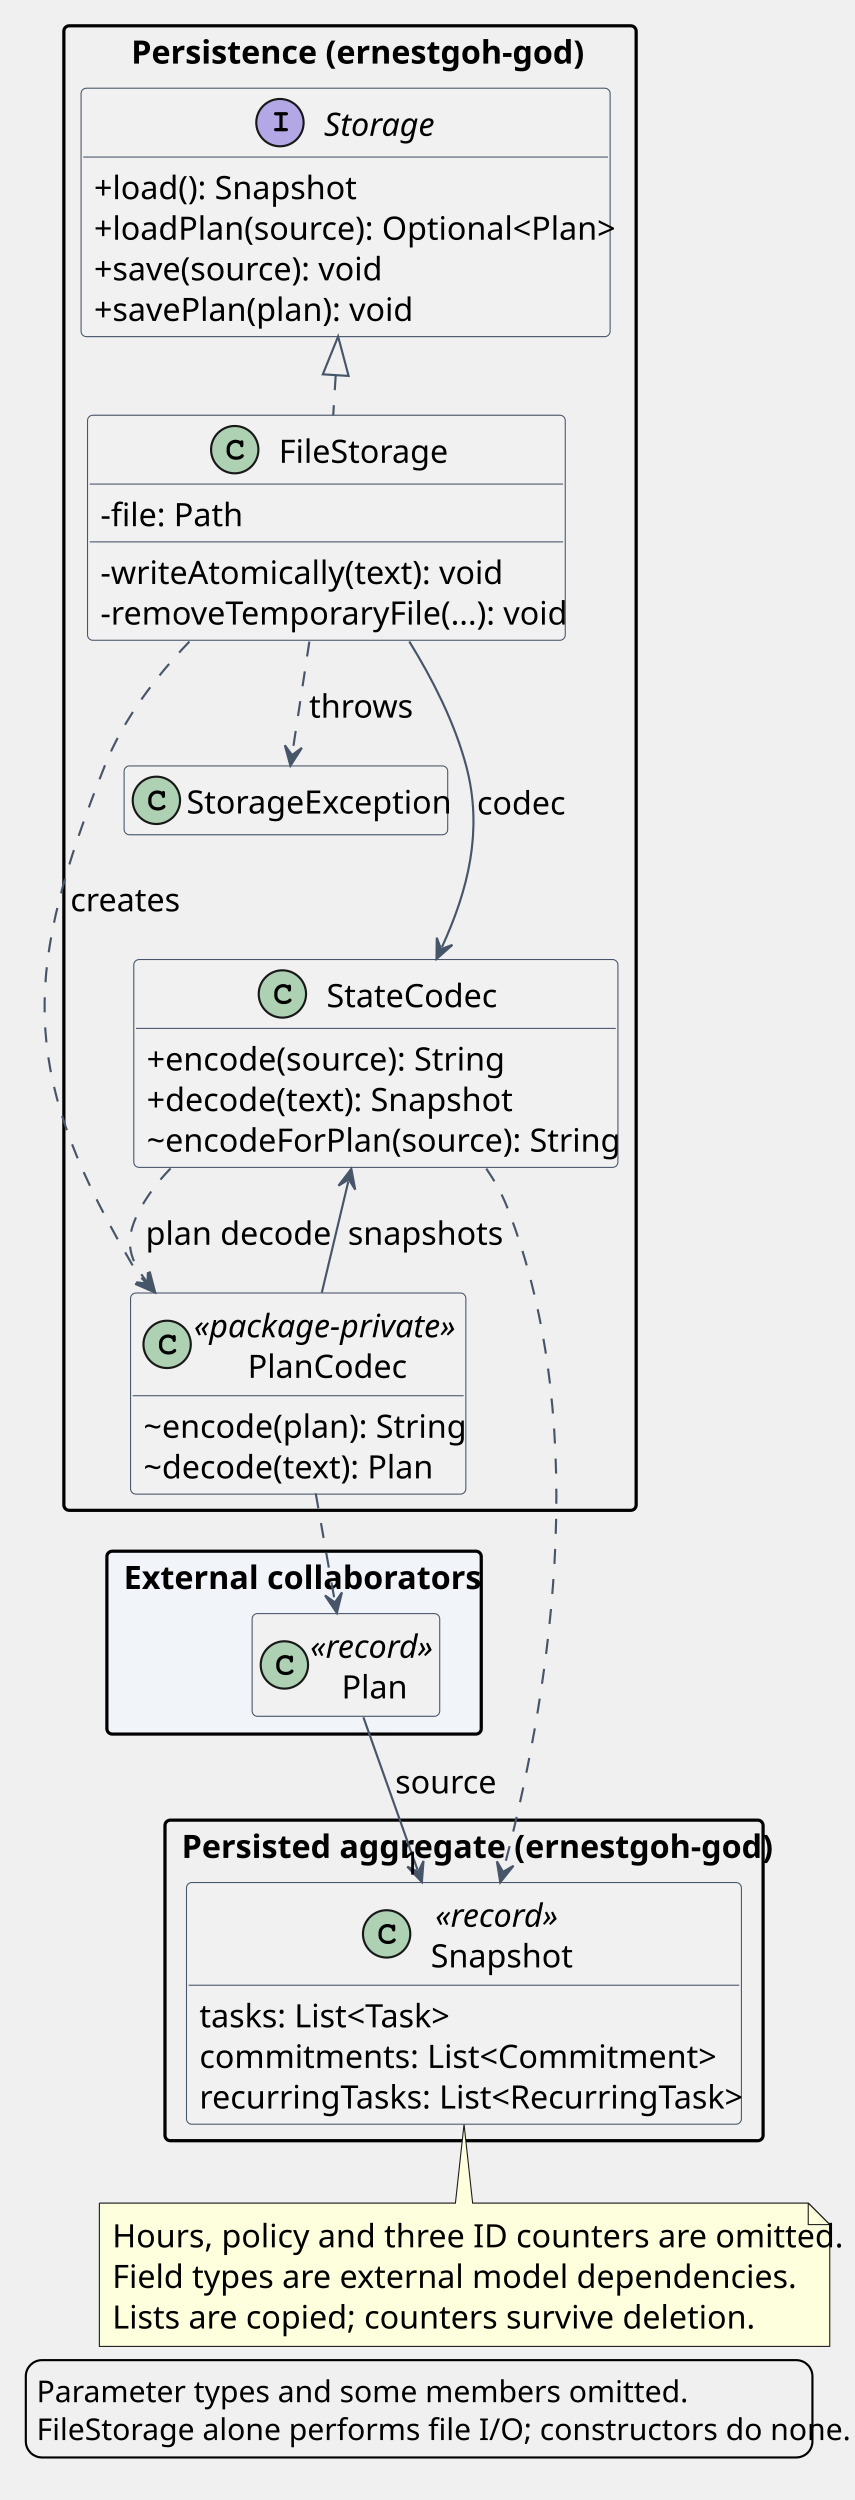
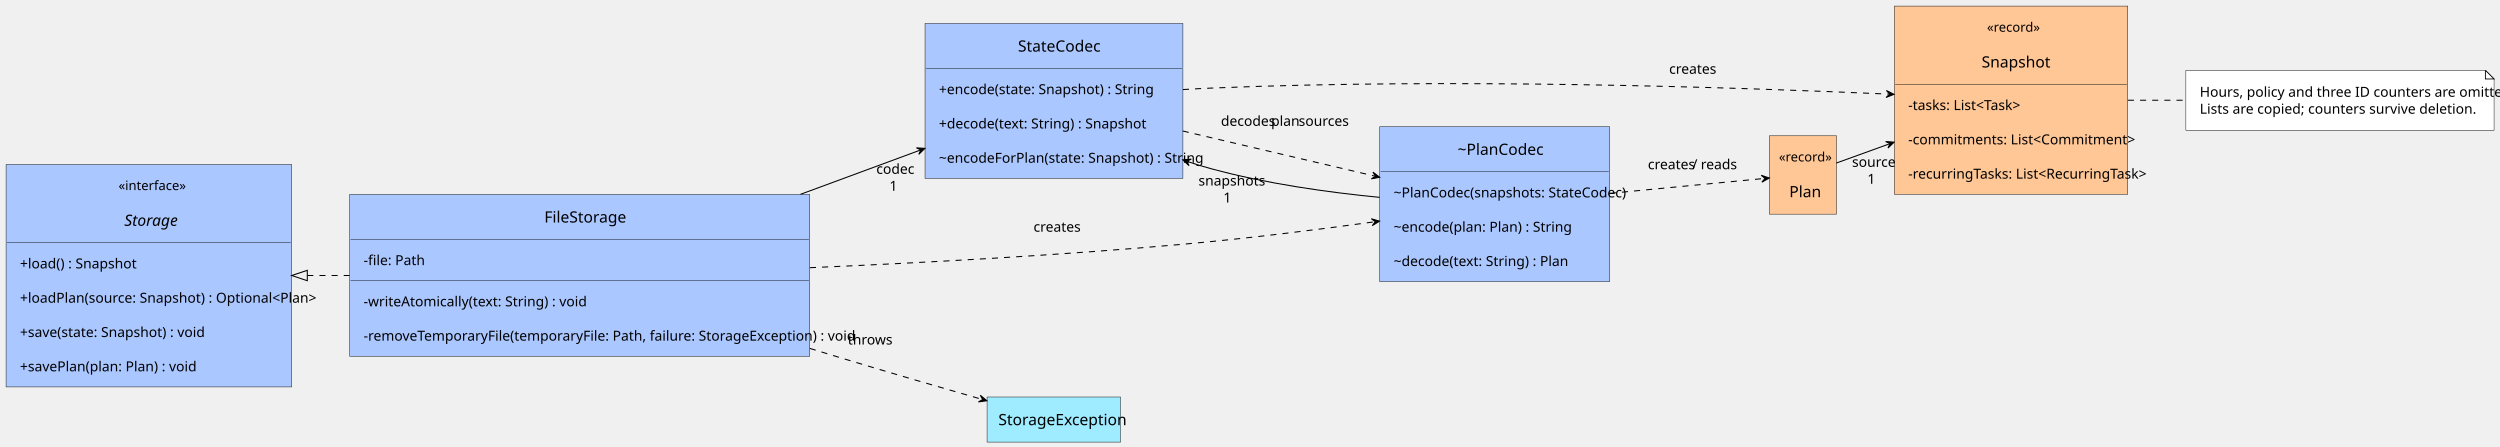
- <svg xmlns="http://www.w3.org/2000/svg" contentStyleType="text/css" data-diagram-type="CLASS" height="1162px" preserveAspectRatio="none" style="width:397px;height:1162px;background:#FFFFFF;" version="1.1" viewBox="0 0 397 1162" width="397px" zoomAndPan="magnify">
+ <svg xmlns="http://www.w3.org/2000/svg" contentStyleType="text/css" data-diagram-type="CLASS" height="515px" preserveAspectRatio="none" style="width:2881px;height:515px;background:#FFFFFF;" version="1.1" viewBox="0 0 2881 515" width="2881px" zoomAndPan="magnify">
  <defs />
  <g>
-     <g class="cluster" data-entity="Persistence .ernestgoh-god." data-source-line="14" data-uid="ent0002" id="cluster_Persistence .ernestgoh-god.">
-       <rect fill="none" height="690" rx="2.5" ry="2.5" style="stroke:#000000;stroke-width:1.5;" width="266" x="29.684" y="12" />
-       <text fill="#000000" font-family="sans-serif" font-size="15" font-weight="bold" lengthAdjust="spacing" textLength="203.372" x="60.998" y="29.571">Persistence (ernestgoh-god)</text>
+     <g class="entity" data-entity="Storage" data-source-line="5" data-uid="ent0002" id="entity_Storage">
+       <rect fill="#ABC7FF" height="256.408" style="stroke:#000000;stroke-width:0.5;" width="329.125" x="7" y="189.5" />
+       <text fill="#000000" font-family="Calibri" font-size="15" lengthAdjust="spacing" textLength="69.976" x="136.575" y="219.06">«interface»</text>
+       <text fill="#000000" font-family="Calibri" font-size="18" font-style="italic" lengthAdjust="spacing" textLength="56.681" x="143.222" y="260.283">Storage</text>
+       <line style="stroke:#000000;stroke-width:0.5;" x1="8" x2="335.125" y1="279.783" y2="279.783" />
+       <text fill="#000000" font-family="Calibri" font-size="16" lengthAdjust="spacing" textLength="117.656" x="23" y="309.315">+load() : Snapshot</text>
+       <text fill="#000000" font-family="Calibri" font-size="16" lengthAdjust="spacing" textLength="297.125" x="23" y="348.846">+loadPlan(source: Snapshot) : Optional&lt;Plan&gt;</text>
+       <text fill="#000000" font-family="Calibri" font-size="16" lengthAdjust="spacing" textLength="186.828" x="23" y="388.377">+save(state: Snapshot) : void</text>
+       <text fill="#000000" font-family="Calibri" font-size="16" lengthAdjust="spacing" textLength="178.102" x="23" y="427.908">+savePlan(plan: Plan) : void</text>
    </g>
-     <g class="cluster" data-entity="Persisted aggregate .ernestgoh-god." data-source-line="38" data-uid="ent0008" id="cluster_Persisted aggregate .ernestgoh-god.">
-       <rect fill="none" height="149" rx="2.5" ry="2.5" style="stroke:#000000;stroke-width:1.5;" width="278" x="76.684" y="846" />
-       <text fill="#000000" font-family="sans-serif" font-size="15" font-weight="bold" lengthAdjust="spacing" textLength="262.544" x="84.412" y="863.571">Persisted aggregate (ernestgoh-god)</text>
+     <g class="entity" data-entity="FileStorage" data-source-line="11" data-uid="ent0003" id="entity_FileStorage">
+       <rect fill="#ABC7FF" height="186.566" style="stroke:#000000;stroke-width:0.5;" width="530.141" x="403" y="224" />
+       <text fill="#000000" font-family="Calibri" font-size="18" lengthAdjust="spacing" textLength="81.606" x="627.267" y="256.473">FileStorage</text>
+       <line style="stroke:#000000;stroke-width:0.5;" x1="404" x2="932.141" y1="275.973" y2="275.973" />
+       <text fill="#000000" font-family="Calibri" font-size="16" lengthAdjust="spacing" textLength="62.68" x="419" y="305.504">-file: Path</text>
+       <line style="stroke:#000000;stroke-width:0.5;" x1="404" x2="932.141" y1="323.504" y2="323.504" />
+       <text fill="#000000" font-family="Calibri" font-size="16" lengthAdjust="spacing" textLength="227.797" x="419" y="353.035">-writeAtomically(text: String) : void</text>
+       <text fill="#000000" font-family="Calibri" font-size="16" lengthAdjust="spacing" textLength="498.141" x="419" y="392.566">-removeTemporaryFile(temporaryFile: Path, failure: StorageException) : void</text>
    </g>
-     <g class="cluster" data-entity="External collaborators" data-source-line="46" data-uid="ent0010" id="cluster_External collaborators">
-       <rect fill="#F1F5F9" height="85" rx="2.5" ry="2.5" style="stroke:#000000;stroke-width:1.5;" width="174" x="49.684" y="721" />
-       <text fill="#000000" font-family="sans-serif" font-size="15" font-weight="bold" lengthAdjust="spacing" textLength="158.386" x="57.491" y="738.571">External collaborators</text>
+     <g class="entity" data-entity="StateCodec" data-source-line="16" data-uid="ent0004" id="entity_StateCodec">
+       <rect fill="#ABC7FF" height="178.566" style="stroke:#000000;stroke-width:0.5;" width="297.188" x="1066" y="27" />
+       <text fill="#000000" font-family="Calibri" font-size="18" lengthAdjust="spacing" textLength="83.022" x="1173.083" y="59.473">StateCodec</text>
+       <line style="stroke:#000000;stroke-width:0.5;" x1="1067" x2="1362.188" y1="78.973" y2="78.973" />
+       <text fill="#000000" font-family="Calibri" font-size="16" lengthAdjust="spacing" textLength="215.812" x="1082" y="108.504">+encode(state: Snapshot) : String</text>
+       <text fill="#000000" font-family="Calibri" font-size="16" lengthAdjust="spacing" textLength="208.82" x="1082" y="148.035">+decode(text: String) : Snapshot</text>
+       <text fill="#000000" font-family="Calibri" font-size="16" lengthAdjust="spacing" textLength="265.188" x="1082" y="187.566">~encodeForPlan(state: Snapshot) : String</text>
    </g>
-     <g class="entity" data-entity="GMN21" data-source-line="61" data-uid="ent0022" id="entity_GMN21">
-       <path d="M46.184,1024 L46.184,1090.602 A0,0 0 0 0 46.184,1090.602 L385.67,1090.602 A0,0 0 0 0 385.67,1090.602 L385.67,1034 L375.67,1024 L219.684,1024 L215.684,987.332 L211.684,1024 L46.184,1024 A0,0 0 0 0 46.184,1024" fill="#FEFFDD" style="stroke:#181818;stroke-width:0.5;" />
-       <path d="M375.67,1024 L375.67,1034 L385.67,1034 L375.67,1024" fill="#FEFFDD" style="stroke:#181818;stroke-width:0.5;" />
-       <text fill="#000000" font-family="sans-serif" font-size="15" lengthAdjust="spacing" textLength="318.486" x="52.184" y="1044.571">Hours, policy and three ID counters are omitted.</text>
-       <text fill="#000000" font-family="sans-serif" font-size="15" lengthAdjust="spacing" textLength="302.681" x="52.184" y="1063.438">Field types are external model dependencies.</text>
-       <text fill="#000000" font-family="sans-serif" font-size="15" lengthAdjust="spacing" textLength="283.484" x="52.184" y="1082.306">Lists are copied; counters survive deletion.</text>
+     <g class="entity" data-entity="PlanCodec" data-source-line="21" data-uid="ent0005" id="entity_PlanCodec">
+       <rect fill="#ABC7FF" height="178.566" style="stroke:#000000;stroke-width:0.5;" width="264.93" x="1590" y="146" />
+       <text fill="#000000" font-family="Calibri" font-size="18" lengthAdjust="spacing" textLength="85.588" x="1679.671" y="178.473">~PlanCodec</text>
+       <line style="stroke:#000000;stroke-width:0.5;" x1="1591" x2="1853.93" y1="197.973" y2="197.973" />
+       <text fill="#000000" font-family="Calibri" font-size="16" lengthAdjust="spacing" textLength="232.93" x="1606" y="227.504">~PlanCodec(snapshots: StateCodec)</text>
+       <text fill="#000000" font-family="Calibri" font-size="16" lengthAdjust="spacing" textLength="179.078" x="1606" y="267.035">~encode(plan: Plan) : String</text>
+       <text fill="#000000" font-family="Calibri" font-size="16" lengthAdjust="spacing" textLength="176.539" x="1606" y="306.566">~decode(text: String) : Plan</text>
    </g>
-     <g class="entity" data-entity="Storage" data-source-line="15" data-uid="ent0003" id="entity_Storage">
-       <rect fill="#F1F1F1" height="115.469" rx="2.5" ry="2.5" style="stroke:#475569;stroke-width:0.5;" width="245.899" x="37.684" y="41" />
-       <ellipse cx="130.115" cy="57" fill="#B4A7E5" rx="11" ry="11" style="stroke:#181818;stroke-width:1;" />
-       <path d="M131.365,53.625 L131.365,59.5 L132.881,59.5 Q133.428,59.5 133.646,59.719 Q133.881,59.922 133.881,60.25 Q133.881,60.578 133.646,60.797 Q133.428,61 132.881,61 L128.349,61 Q127.802,61 127.568,60.797 Q127.349,60.578 127.349,60.25 Q127.349,59.922 127.568,59.719 Q127.802,59.5 128.349,59.5 L129.865,59.5 L129.865,53.625 L128.349,53.625 Q127.802,53.625 127.568,53.422 Q127.349,53.203 127.349,52.875 Q127.349,52.531 127.568,52.328 Q127.802,52.109 128.349,52.109 L132.881,52.125 Q133.428,52.125 133.646,52.328 Q133.881,52.531 133.881,52.875 Q133.881,53.203 133.646,53.422 Q133.428,53.625 132.881,53.625 L131.365,53.625 Z " fill="#000000" />
-       <text fill="#000000" font-family="sans-serif" font-size="15" font-style="italic" lengthAdjust="spacing" textLength="52.537" x="150.615" y="63.138">Storage</text>
-       <line style="stroke:#475569;stroke-width:0.5;" x1="38.684" x2="282.583" y1="73" y2="73" />
-       <text fill="#000000" font-family="sans-serif" font-size="15" lengthAdjust="spacing" textLength="118.828" x="43.684" y="92.571">+load(): Snapshot</text>
-       <text fill="#000000" font-family="sans-serif" font-size="15" lengthAdjust="spacing" textLength="233.899" x="43.684" y="111.439">+loadPlan(source): Optional&lt;Plan&gt;</text>
-       <text fill="#000000" font-family="sans-serif" font-size="15" lengthAdjust="spacing" textLength="131.309" x="43.684" y="130.306">+save(source): void</text>
-       <text fill="#000000" font-family="sans-serif" font-size="15" lengthAdjust="spacing" textLength="144.668" x="43.684" y="149.173">+savePlan(plan): void</text>
+     <g class="entity" data-entity="StorageException" data-source-line="26" data-uid="ent0006" id="entity_StorageException">
+       <rect fill="#9FEBFF" height="51.973" style="stroke:#000000;stroke-width:0.5;" width="153.837" x="1137.5" y="457.5" />
+       <text fill="#000000" font-family="Calibri" font-size="18" lengthAdjust="spacing" textLength="127.837" x="1150.5" y="489.973">StorageException</text>
    </g>
-     <g class="entity" data-entity="FileStorage" data-source-line="21" data-uid="ent0004" id="entity_FileStorage">
-       <rect fill="#F1F1F1" height="104.602" rx="2.5" ry="2.5" style="stroke:#475569;stroke-width:0.5;" width="222.044" x="40.684" y="193" />
-       <ellipse cx="109.103" cy="209" fill="#ADD1B2" rx="11" ry="11" style="stroke:#181818;stroke-width:1;" />
-       <path d="M111.712,205 Q111.853,204.812 112.009,204.719 Q112.181,204.625 112.368,204.625 Q112.696,204.625 112.899,204.859 Q113.118,205.078 113.118,205.625 L113.118,206.891 Q113.118,207.438 112.899,207.672 Q112.696,207.891 112.368,207.891 Q112.071,207.891 111.884,207.734 Q111.696,207.562 111.618,207.094 Q111.556,206.797 111.415,206.625 Q111.103,206.297 110.556,206.094 Q110.024,205.891 109.493,205.891 Q108.821,205.891 108.243,206.188 Q107.681,206.484 107.243,207.141 Q106.821,207.797 106.821,208.703 L106.821,209.688 Q106.821,210.766 107.603,211.5 Q108.399,212.219 109.79,212.219 Q110.634,212.219 111.212,211.984 Q111.54,211.859 111.931,211.469 Q112.165,211.234 112.29,211.172 Q112.431,211.094 112.587,211.094 Q112.899,211.094 113.118,211.328 Q113.353,211.547 113.353,211.859 Q113.353,212.172 113.04,212.516 Q112.587,213.031 111.884,213.328 Q110.946,213.719 109.806,213.719 Q108.478,213.719 107.399,213.172 Q106.54,212.734 105.931,211.781 Q105.321,210.828 105.321,209.719 L105.321,208.688 Q105.321,207.516 105.868,206.516 Q106.415,205.5 107.384,204.953 Q108.353,204.391 109.431,204.391 Q110.087,204.391 110.649,204.547 Q111.212,204.703 111.712,205 Z " fill="#000000" />
-       <text fill="#000000" font-family="sans-serif" font-size="15" lengthAdjust="spacing" textLength="76.707" x="129.603" y="215.138">FileStorage</text>
-       <line style="stroke:#475569;stroke-width:0.5;" x1="41.684" x2="261.728" y1="225" y2="225" />
-       <text fill="#000000" font-family="sans-serif" font-size="15" lengthAdjust="spacing" textLength="63.362" x="46.684" y="244.571">-file: Path</text>
-       <line style="stroke:#475569;stroke-width:0.5;" x1="41.684" x2="261.728" y1="251.867" y2="251.867" />
-       <text fill="#000000" font-family="sans-serif" font-size="15" lengthAdjust="spacing" textLength="175.034" x="46.684" y="271.438">-writeAtomically(text): void</text>
-       <text fill="#000000" font-family="sans-serif" font-size="15" lengthAdjust="spacing" textLength="210.044" x="46.684" y="290.306">-removeTemporaryFile(...): void</text>
+     <g class="entity" data-entity="Snapshot" data-source-line="27" data-uid="ent0007" id="entity_Snapshot">
+       <rect fill="#FFC696" height="216.877" style="stroke:#000000;stroke-width:0.5;" width="269.055" x="2183" y="7" />
+       <text fill="#000000" font-family="Calibri" font-size="15" lengthAdjust="spacing" textLength="55.422" x="2289.816" y="36.56">«record»</text>
+       <text fill="#000000" font-family="Calibri" font-size="18" lengthAdjust="spacing" textLength="67.825" x="2283.615" y="77.783">Snapshot</text>
+       <line style="stroke:#000000;stroke-width:0.5;" x1="2184" x2="2451.055" y1="97.283" y2="97.283" />
+       <text fill="#000000" font-family="Calibri" font-size="16" lengthAdjust="spacing" textLength="112.555" x="2199" y="126.814">-tasks: List&lt;Task&gt;</text>
+       <text fill="#000000" font-family="Calibri" font-size="16" lengthAdjust="spacing" textLength="227.383" x="2199" y="166.346">-commitments: List&lt;Commitment&gt;</text>
+       <text fill="#000000" font-family="Calibri" font-size="16" lengthAdjust="spacing" textLength="237.055" x="2199" y="205.877">-recurringTasks: List&lt;RecurringTask&gt;</text>
    </g>
-     <g class="entity" data-entity="StateCodec" data-source-line="26" data-uid="ent0005" id="entity_StateCodec">
-       <rect fill="#F1F1F1" height="96.602" rx="2.5" ry="2.5" style="stroke:#475569;stroke-width:0.5;" width="225.025" x="62.184" y="446" />
-       <ellipse cx="131.254" cy="462" fill="#ADD1B2" rx="11" ry="11" style="stroke:#181818;stroke-width:1;" />
-       <path d="M133.864,458 Q134.004,457.812 134.161,457.719 Q134.333,457.625 134.52,457.625 Q134.848,457.625 135.051,457.859 Q135.27,458.078 135.27,458.625 L135.27,459.891 Q135.27,460.438 135.051,460.672 Q134.848,460.891 134.52,460.891 Q134.223,460.891 134.036,460.734 Q133.848,460.562 133.77,460.094 Q133.708,459.797 133.567,459.625 Q133.254,459.297 132.708,459.094 Q132.176,458.891 131.645,458.891 Q130.973,458.891 130.395,459.188 Q129.833,459.484 129.395,460.141 Q128.973,460.797 128.973,461.703 L128.973,462.688 Q128.973,463.766 129.754,464.5 Q130.551,465.219 131.942,465.219 Q132.786,465.219 133.364,464.984 Q133.692,464.859 134.083,464.469 Q134.317,464.234 134.442,464.172 Q134.583,464.094 134.739,464.094 Q135.051,464.094 135.27,464.328 Q135.504,464.547 135.504,464.859 Q135.504,465.172 135.192,465.516 Q134.739,466.031 134.036,466.328 Q133.098,466.719 131.958,466.719 Q130.629,466.719 129.551,466.172 Q128.692,465.734 128.083,464.781 Q127.473,463.828 127.473,462.719 L127.473,461.688 Q127.473,460.516 128.02,459.516 Q128.567,458.5 129.536,457.953 Q130.504,457.391 131.583,457.391 Q132.239,457.391 132.801,457.547 Q133.364,457.703 133.864,458 Z " fill="#000000" />
-       <text fill="#000000" font-family="sans-serif" font-size="15" lengthAdjust="spacing" textLength="78.384" x="151.754" y="468.138">StateCodec</text>
-       <line style="stroke:#475569;stroke-width:0.5;" x1="63.184" x2="286.209" y1="478" y2="478" />
-       <text fill="#000000" font-family="sans-serif" font-size="15" lengthAdjust="spacing" textLength="160.503" x="68.184" y="497.571">+encode(source): String</text>
-       <text fill="#000000" font-family="sans-serif" font-size="15" lengthAdjust="spacing" textLength="163.857" x="68.184" y="516.438">+decode(text): Snapshot</text>
-       <text fill="#000000" font-family="sans-serif" font-size="15" lengthAdjust="spacing" textLength="213.025" x="68.184" y="535.306">~encodeForPlan(source): String</text>
+     <g class="entity" data-entity="Plan" data-source-line="32" data-uid="ent0008" id="entity_Plan">
+       <rect fill="#FFC696" height="90.283" style="stroke:#000000;stroke-width:0.5;" width="77.422" x="2039" y="156.5" />
+       <text fill="#000000" font-family="Calibri" font-size="15" lengthAdjust="spacing" textLength="55.422" x="2050" y="186.06">«record»</text>
+       <text fill="#000000" font-family="Calibri" font-size="18" lengthAdjust="spacing" textLength="31.509" x="2061.957" y="227.283">Plan</text>
    </g>
-     <g class="entity" data-entity="PlanCodec" data-source-line="31" data-uid="ent0006" id="entity_PlanCodec">
-       <rect fill="#F1F1F1" height="93.469" rx="2.5" ry="2.5" style="stroke:#475569;stroke-width:0.5;" width="155.84" x="60.684" y="601" />
-       <ellipse cx="77.676" cy="624.867" fill="#ADD1B2" rx="11" ry="11" style="stroke:#181818;stroke-width:1;" />
-       <path d="M80.285,620.867 Q80.426,620.68 80.582,620.586 Q80.754,620.492 80.942,620.492 Q81.27,620.492 81.473,620.727 Q81.692,620.945 81.692,621.492 L81.692,622.758 Q81.692,623.305 81.473,623.539 Q81.27,623.758 80.942,623.758 Q80.645,623.758 80.457,623.602 Q80.27,623.43 80.192,622.961 Q80.129,622.664 79.989,622.492 Q79.676,622.164 79.129,621.961 Q78.598,621.758 78.067,621.758 Q77.395,621.758 76.817,622.055 Q76.254,622.352 75.817,623.008 Q75.395,623.664 75.395,624.57 L75.395,625.555 Q75.395,626.633 76.176,627.367 Q76.973,628.086 78.364,628.086 Q79.207,628.086 79.785,627.852 Q80.114,627.727 80.504,627.336 Q80.739,627.102 80.864,627.039 Q81.004,626.961 81.16,626.961 Q81.473,626.961 81.692,627.195 Q81.926,627.414 81.926,627.727 Q81.926,628.039 81.614,628.383 Q81.16,628.898 80.457,629.195 Q79.52,629.586 78.379,629.586 Q77.051,629.586 75.973,629.039 Q75.114,628.602 74.504,627.648 Q73.895,626.695 73.895,625.586 L73.895,624.555 Q73.895,623.383 74.442,622.383 Q74.989,621.367 75.957,620.82 Q76.926,620.258 78.004,620.258 Q78.66,620.258 79.223,620.414 Q79.785,620.57 80.285,620.867 Z " fill="#000000" />
-       <text fill="#000000" font-family="sans-serif" font-size="15" font-style="italic" lengthAdjust="spacing" textLength="123.413" x="90.119" y="621.571">«package-private»</text>
-       <text fill="#000000" font-family="sans-serif" font-size="15" lengthAdjust="spacing" textLength="73.381" x="115.135" y="640.438">PlanCodec</text>
-       <line style="stroke:#475569;stroke-width:0.5;" x1="61.684" x2="215.524" y1="648.734" y2="648.734" />
-       <text fill="#000000" font-family="sans-serif" font-size="15" lengthAdjust="spacing" textLength="143.84" x="66.684" y="668.306">~encode(plan): String</text>
-       <text fill="#000000" font-family="sans-serif" font-size="15" lengthAdjust="spacing" textLength="130.496" x="66.684" y="687.173">~decode(text): Plan</text>
+     <g class="entity" data-entity="SnapshotNote" data-source-line="45" data-uid="ent0018" id="entity_SnapshotNote">
+       <path d="M2519,81 L2519,150.062 L2874.164,150.062 L2874.164,91 L2864.164,81 L2519,81" fill="#FFFFFF" style="stroke:#000000;stroke-width:0.5;" />
+       <path d="M2864.164,81 L2864.164,91 L2874.164,91 L2864.164,81" fill="#FFFFFF" style="stroke:#000000;stroke-width:1;" />
+       <text fill="#000000" font-family="Calibri" font-size="16" lengthAdjust="spacing" textLength="314.164" x="2535" y="111.531">Hours, policy and three ID counters are omitted.</text>
+       <text fill="#000000" font-family="Calibri" font-size="16" lengthAdjust="spacing" textLength="276.906" x="2535" y="131.062">Lists are copied; counters survive deletion.</text>
    </g>
-     <g class="entity" data-entity="StorageException" data-source-line="35" data-uid="ent0007" id="entity_StorageException">
-       <rect fill="#F1F1F1" height="32" rx="2.5" ry="2.5" style="stroke:#475569;stroke-width:0.5;" width="150.411" x="57.684" y="356" />
-       <ellipse cx="72.684" cy="372" fill="#ADD1B2" rx="11" ry="11" style="stroke:#181818;stroke-width:1;" />
-       <path d="M75.293,368 Q75.434,367.812 75.59,367.719 Q75.762,367.625 75.95,367.625 Q76.278,367.625 76.481,367.859 Q76.7,368.078 76.7,368.625 L76.7,369.891 Q76.7,370.438 76.481,370.672 Q76.278,370.891 75.95,370.891 Q75.653,370.891 75.465,370.734 Q75.278,370.562 75.2,370.094 Q75.137,369.797 74.996,369.625 Q74.684,369.297 74.137,369.094 Q73.606,368.891 73.075,368.891 Q72.403,368.891 71.825,369.188 Q71.262,369.484 70.825,370.141 Q70.403,370.797 70.403,371.703 L70.403,372.688 Q70.403,373.766 71.184,374.5 Q71.981,375.219 73.371,375.219 Q74.215,375.219 74.793,374.984 Q75.121,374.859 75.512,374.469 Q75.746,374.234 75.871,374.172 Q76.012,374.094 76.168,374.094 Q76.481,374.094 76.7,374.328 Q76.934,374.547 76.934,374.859 Q76.934,375.172 76.621,375.516 Q76.168,376.031 75.465,376.328 Q74.528,376.719 73.387,376.719 Q72.059,376.719 70.981,376.172 Q70.121,375.734 69.512,374.781 Q68.903,373.828 68.903,372.719 L68.903,371.688 Q68.903,370.516 69.45,369.516 Q69.996,368.5 70.965,367.953 Q71.934,367.391 73.012,367.391 Q73.668,367.391 74.231,367.547 Q74.793,367.703 75.293,368 Z " fill="#000000" />
-       <text fill="#000000" font-family="sans-serif" font-size="15" lengthAdjust="spacing" textLength="118.411" x="86.684" y="378.138">StorageException</text>
+     <g class="link" data-entity-1="Storage" data-entity-2="FileStorage" data-source-line="34" data-uid="lnk9" id="link_Storage_FileStorage">
+       <path codeLine="34" d="M354.13,317.5 C375.65,317.5 380.12,317.5 402.78,317.5" fill="none" id="Storage-backto-FileStorage" style="stroke:#000000;stroke-width:1.2;stroke-dasharray:7,7;" />
+       <polygon fill="none" points="336.13,317.5,354.13,323.5,354.13,311.5,336.13,317.5" style="stroke:#000000;stroke-width:1.2;" />
    </g>
-     <g class="entity" data-entity="Snapshot" data-source-line="39" data-uid="ent0009" id="entity_Snapshot">
-       <rect fill="#F1F1F1" height="112.336" rx="2.5" ry="2.5" style="stroke:#475569;stroke-width:0.5;" width="257.918" x="86.684" y="875" />
-       <ellipse cx="179.701" cy="898.867" fill="#ADD1B2" rx="11" ry="11" style="stroke:#181818;stroke-width:1;" />
-       <path d="M182.31,894.867 Q182.451,894.68 182.607,894.586 Q182.779,894.492 182.967,894.492 Q183.295,894.492 183.498,894.727 Q183.717,894.945 183.717,895.492 L183.717,896.758 Q183.717,897.305 183.498,897.539 Q183.295,897.758 182.967,897.758 Q182.67,897.758 182.482,897.602 Q182.295,897.43 182.217,896.961 Q182.154,896.664 182.013,896.492 Q181.701,896.164 181.154,895.961 Q180.623,895.758 180.092,895.758 Q179.42,895.758 178.842,896.055 Q178.279,896.352 177.842,897.008 Q177.42,897.664 177.42,898.57 L177.42,899.555 Q177.42,900.633 178.201,901.367 Q178.998,902.086 180.388,902.086 Q181.232,902.086 181.81,901.852 Q182.138,901.727 182.529,901.336 Q182.763,901.102 182.888,901.039 Q183.029,900.961 183.185,900.961 Q183.498,900.961 183.717,901.195 Q183.951,901.414 183.951,901.727 Q183.951,902.039 183.638,902.383 Q183.185,902.898 182.482,903.195 Q181.545,903.586 180.404,903.586 Q179.076,903.586 177.998,903.039 Q177.138,902.602 176.529,901.648 Q175.92,900.695 175.92,899.586 L175.92,898.555 Q175.92,897.383 176.467,896.383 Q177.013,895.367 177.982,894.82 Q178.951,894.258 180.029,894.258 Q180.685,894.258 181.248,894.414 Q181.81,894.57 182.31,894.867 Z " fill="#000000" />
-       <text fill="#000000" font-family="sans-serif" font-size="15" font-style="italic" lengthAdjust="spacing" textLength="59.202" x="202.292" y="895.571">«record»</text>
-       <text fill="#000000" font-family="sans-serif" font-size="15" lengthAdjust="spacing" textLength="63.384" x="200.201" y="914.438">Snapshot</text>
-       <line style="stroke:#475569;stroke-width:0.5;" x1="87.684" x2="343.602" y1="922.734" y2="922.734" />
-       <text fill="#000000" font-family="sans-serif" font-size="15" lengthAdjust="spacing" textLength="116.711" x="92.684" y="942.306">tasks: List&lt;Task&gt;</text>
-       <text fill="#000000" font-family="sans-serif" font-size="15" lengthAdjust="spacing" textLength="223.389" x="92.684" y="961.173">commitments: List&lt;Commitment&gt;</text>
-       <text fill="#000000" font-family="sans-serif" font-size="15" lengthAdjust="spacing" textLength="245.918" x="92.684" y="980.04">recurringTasks: List&lt;RecurringTask&gt;</text>
+     <g class="link" data-entity-1="FileStorage" data-entity-2="StateCodec" data-source-line="35" data-uid="lnk10" id="link_FileStorage_StateCodec">
+       <path codeLine="35" d="M922.52,223.91 C971.63,205.78 1015.941,189.428 1060.251,173.068" fill="none" id="FileStorage-to-StateCodec" style="stroke:#000000;stroke-width:1.2;" />
+       <polygon fill="#000000" points="1065.88,170.99,1056.052,170.355,1061.189,172.722,1058.822,177.86,1065.88,170.99" style="stroke:#000000;stroke-width:1.2;" />
+       <text fill="#000000" font-family="Calibri" font-size="16" lengthAdjust="spacing" textLength="38.336" x="1009.835" y="200.338">codec</text>
+       <text fill="#000000" font-family="Calibri" font-size="16" lengthAdjust="spacing" textLength="8.109" x="1024.948" y="219.869">1</text>
    </g>
-     <g class="entity" data-entity="Plan" data-source-line="47" data-uid="ent0011" id="entity_Plan">
-       <rect fill="#F1F1F1" height="47.734" rx="2.5" ry="2.5" style="stroke:#475569;stroke-width:0.5;" width="87.202" x="117.184" y="750" />
-       <ellipse cx="132.184" cy="773.867" fill="#ADD1B2" rx="11" ry="11" style="stroke:#181818;stroke-width:1;" />
-       <path d="M134.793,769.867 Q134.934,769.68 135.09,769.586 Q135.262,769.492 135.45,769.492 Q135.778,769.492 135.981,769.727 Q136.2,769.945 136.2,770.492 L136.2,771.758 Q136.2,772.305 135.981,772.539 Q135.778,772.758 135.45,772.758 Q135.153,772.758 134.965,772.602 Q134.778,772.43 134.7,771.961 Q134.637,771.664 134.496,771.492 Q134.184,771.164 133.637,770.961 Q133.106,770.758 132.575,770.758 Q131.903,770.758 131.325,771.055 Q130.762,771.352 130.325,772.008 Q129.903,772.664 129.903,773.57 L129.903,774.555 Q129.903,775.633 130.684,776.367 Q131.481,777.086 132.871,777.086 Q133.715,777.086 134.293,776.852 Q134.621,776.727 135.012,776.336 Q135.246,776.102 135.371,776.039 Q135.512,775.961 135.668,775.961 Q135.981,775.961 136.2,776.195 Q136.434,776.414 136.434,776.727 Q136.434,777.039 136.121,777.383 Q135.668,777.898 134.965,778.195 Q134.028,778.586 132.887,778.586 Q131.559,778.586 130.481,778.039 Q129.621,777.602 129.012,776.648 Q128.403,775.695 128.403,774.586 L128.403,773.555 Q128.403,772.383 128.95,771.383 Q129.496,770.367 130.465,769.82 Q131.434,769.258 132.512,769.258 Q133.168,769.258 133.731,769.414 Q134.293,769.57 134.793,769.867 Z " fill="#000000" />
-       <text fill="#000000" font-family="sans-serif" font-size="15" font-style="italic" lengthAdjust="spacing" textLength="59.202" x="144.184" y="770.571">«record»</text>
-       <text fill="#000000" font-family="sans-serif" font-size="15" lengthAdjust="spacing" textLength="30.022" x="158.774" y="789.438">Plan</text>
+     <g class="link" data-entity-1="FileStorage" data-entity-2="PlanCodec" data-source-line="36" data-uid="lnk11" id="link_FileStorage_PlanCodec">
+       <path codeLine="36" d="M933.38,308.5 C1063.02,302.88 1221.36,294.24 1363,281.5 C1438.31,274.72 1516.206,264.959 1583.866,255.639" fill="none" id="FileStorage-to-PlanCodec" style="stroke:#000000;stroke-width:1.2;stroke-dasharray:7,7;" />
+       <polygon fill="#000000" points="1589.81,254.82,1580.348,252.085,1584.857,255.502,1581.44,260.011,1589.81,254.82" style="stroke:#000000;stroke-width:1.2;" />
+       <text fill="#000000" font-family="Calibri" font-size="16" lengthAdjust="spacing" textLength="47.547" x="1191" y="267.031">creates</text>
    </g>
-     <g class="link" data-entity-1="Storage" data-entity-2="FileStorage" data-uid="lnk12" id="link_Storage_FileStorage">
-       <polygon fill="none" points="157.153,156.392,150.049,173.985,162.026,174.729,157.153,156.392" style="stroke:#475569;stroke-width:1;" />
-       <path d="M156.038,174.357 C155.289,186.417 155.618,181.116 154.883,192.964" fill="none" style="stroke:#475569;stroke-width:1;stroke-dasharray:7,7;" />
+     <g class="link" data-entity-1="PlanCodec" data-entity-2="StateCodec" data-source-line="37" data-uid="lnk12" id="link_PlanCodec_StateCodec">
+       <path codeLine="37" d="M1589.97,227.44 C1530.04,221.61 1458.64,211.61 1396,194.5 C1385.13,191.53 1379.736,190.003 1368.706,186.163" fill="none" id="PlanCodec-to-StateCodec" style="stroke:#000000;stroke-width:1.2;" />
+       <polygon fill="#000000" points="1363.04,184.19,1370.225,190.927,1367.762,185.834,1372.855,183.371,1363.04,184.19" style="stroke:#000000;stroke-width:1.2;" />
+       <text fill="#000000" font-family="Calibri" font-size="16" lengthAdjust="spacing" textLength="65.453" x="1381.105" y="213.832">snapshots</text>
+       <text fill="#000000" font-family="Calibri" font-size="16" lengthAdjust="spacing" textLength="8.109" x="1409.777" y="233.363">1</text>
    </g>
-     <g class="link" data-entity-1="FileStorage" data-entity-2="StateCodec" data-uid="lnk13" id="link_FileStorage_StateCodec">
-       <polygon fill="#475569" points="202.891,445.697,210.282,439.188,204.978,441.154,203.012,435.849,202.891,445.697" style="stroke:#475569;stroke-width:1;" />
-       <path d="M190.217,298.154 C201.027,315.612 211.294,335.815 216.684,356 C224.7,386.024 217.49,413.913 205.395,440.245" fill="none" style="stroke:#475569;stroke-width:1;" />
-       <text fill="#000000" font-family="sans-serif" font-size="15" lengthAdjust="spacing" textLength="40.027" x="221.684" y="378.571">codec</text>
+     <g class="link" data-entity-1="StateCodec" data-entity-2="PlanCodec" data-source-line="38" data-uid="lnk13" id="link_StateCodec_PlanCodec">
+       <path codeLine="38" d="M1363.02,150.97 C1423.19,165.05 1493.43,181.52 1557,196.5 C1567.71,199.02 1572.98,200.273 1584.13,202.903" fill="none" id="StateCodec-to-PlanCodec" style="stroke:#000000;stroke-width:1.2;stroke-dasharray:7,7;" />
+       <polygon fill="#000000" points="1589.97,204.28,1582.129,198.321,1585.103,203.132,1580.292,206.107,1589.97,204.28" style="stroke:#000000;stroke-width:1.2;" />
+       <text fill="#000000" font-family="Calibri" font-size="16" lengthAdjust="spacing" textLength="54.195" x="1407" y="145.031">decodes</text>
+       <text fill="#000000" font-family="Calibri" font-size="16" lengthAdjust="spacing" textLength="3.617" x="1461.195" y="145.031"> </text>
+       <text fill="#000000" font-family="Calibri" font-size="16" lengthAdjust="spacing" textLength="28.148" x="1464.812" y="145.031">plan</text>
+       <text fill="#000000" font-family="Calibri" font-size="16" lengthAdjust="spacing" textLength="3.617" x="1492.961" y="145.031"> </text>
+       <text fill="#000000" font-family="Calibri" font-size="16" lengthAdjust="spacing" textLength="49.664" x="1496.578" y="145.031">sources</text>
    </g>
-     <g class="link" data-entity-1="FileStorage" data-entity-2="PlanCodec" data-uid="lnk14" id="link_FileStorage_PlanCodec">
-       <polygon fill="#475569" points="71.885,600.682,68.743,591.347,68.503,596.999,62.851,596.759,71.885,600.682" style="stroke:#475569;stroke-width:1;" />
-       <path d="M88.034,298.212 C72.132,314.815 57.196,334.528 48.684,356 C11.469,449.88 8.122,495.583 58.684,583 C62.324,589.293 62.791,590.781 67.826,596.263" fill="none" style="stroke:#475569;stroke-width:1;stroke-dasharray:7,7;" />
-       <text fill="#000000" font-family="sans-serif" font-size="15" lengthAdjust="spacing" textLength="49.19" x="32.684" y="423.571">creates</text>
+     <g class="link" data-entity-1="StateCodec" data-entity-2="Snapshot" data-source-line="39" data-uid="lnk14" id="link_StateCodec_Snapshot">
+       <path codeLine="39" d="M1363.19,103.22 C1374.29,102.53 1385.32,101.94 1396,101.5 C1675.66,89.9 1997.466,100.452 2176.676,108.452" fill="none" id="StateCodec-to-Snapshot" style="stroke:#000000;stroke-width:1.2;stroke-dasharray:7,7;" />
+       <polygon fill="#000000" points="2182.67,108.72,2173.857,104.323,2177.675,108.497,2173.501,112.315,2182.67,108.72" style="stroke:#000000;stroke-width:1.2;" />
+       <text fill="#000000" font-family="Calibri" font-size="16" lengthAdjust="spacing" textLength="47.547" x="1923.5" y="85.031">creates</text>
    </g>
-     <g class="link" data-entity-1="PlanCodec" data-entity-2="StateCodec" data-uid="lnk15" id="link_PlanCodec_StateCodec">
-       <polygon fill="#475569" points="163.293,543.277,157.315,551.104,162.134,548.141,165.097,552.96,163.293,543.277" style="stroke:#475569;stroke-width:1;" />
-       <path d="M149.571,600.837 C153.91,582.637 157.514,567.518 161.902,549.114" fill="none" style="stroke:#475569;stroke-width:1;" />
-       <text fill="#000000" font-family="sans-serif" font-size="15" lengthAdjust="spacing" textLength="68.379" x="161.684" y="578.571">snapshots</text>
+     <g class="link" data-entity-1="PlanCodec" data-entity-2="Plan" data-source-line="40" data-uid="lnk15" id="link_PlanCodec_Plan">
+       <path codeLine="40" d="M1855.2,222.82 C1920.83,216.49 1989.348,209.896 2032.998,205.686" fill="none" id="PlanCodec-to-Plan" style="stroke:#000000;stroke-width:1.2;stroke-dasharray:7,7;" />
+       <polygon fill="#000000" points="2038.97,205.11,2029.628,201.993,2033.993,205.59,2030.396,209.956,2038.97,205.11" style="stroke:#000000;stroke-width:1.2;" />
+       <text fill="#000000" font-family="Calibri" font-size="16" lengthAdjust="spacing" textLength="47.547" x="1899" y="195.031">creates</text>
+       <text fill="#000000" font-family="Calibri" font-size="16" lengthAdjust="spacing" textLength="3.617" x="1946.547" y="195.031"> </text>
+       <text fill="#000000" font-family="Calibri" font-size="16" lengthAdjust="spacing" textLength="6.18" x="1950.164" y="195.031">/</text>
+       <text fill="#000000" font-family="Calibri" font-size="16" lengthAdjust="spacing" textLength="3.617" x="1956.344" y="195.031"> </text>
+       <text fill="#000000" font-family="Calibri" font-size="16" lengthAdjust="spacing" textLength="35.867" x="1959.961" y="195.031">reads</text>
    </g>
-     <g class="link" data-entity-1="StateCodec" data-entity-2="PlanCodec" data-uid="lnk16" id="link_StateCodec_PlanCodec">
-       <polygon fill="#475569" points="72.07,600.553,69.582,591.023,68.951,596.645,63.33,596.014,72.07,600.553" style="stroke:#475569;stroke-width:1;" />
-       <path d="M79.28,543.101 C74.017,548.514 69.38,554.467 65.684,561 C57.899,574.76 58.606,583.683 68.328,595.863" fill="none" style="stroke:#475569;stroke-width:1;stroke-dasharray:7,7;" />
-       <text fill="#000000" font-family="sans-serif" font-size="15" lengthAdjust="spacing" textLength="81.738" x="67.684" y="578.571">plan decode</text>
+     <g class="link" data-entity-1="FileStorage" data-entity-2="StorageException" data-source-line="41" data-uid="lnk16" id="link_FileStorage_StorageException">
+       <path codeLine="41" d="M933.26,401.49 C944.31,404.89 955.26,408.24 966,411.5 C1023.27,428.89 1082.493,446.105 1131.493,460.165" fill="none" id="FileStorage-to-StorageException" style="stroke:#000000;stroke-width:1.2;stroke-dasharray:7,7;" />
+       <polygon fill="#000000" points="1137.26,461.82,1129.712,455.493,1132.454,460.441,1127.506,463.183,1137.26,461.82" style="stroke:#000000;stroke-width:1.2;" />
+       <text fill="#000000" font-family="Calibri" font-size="16" lengthAdjust="spacing" textLength="45.477" x="977" y="397.031">throws</text>
    </g>
-     <g class="link" data-entity-1="StateCodec" data-entity-2="Snapshot" data-uid="lnk17" id="link_StateCodec_Snapshot">
-       <polygon fill="#475569" points="232.52,874.883,238.689,867.205,233.799,870.049,230.955,865.159,232.52,874.883" style="stroke:#475569;stroke-width:1;" />
-       <path d="M226.017,543.164 C229.891,548.805 233.237,554.782 235.684,561 C276.975,665.923 253.679,794.896 234.055,869.083" fill="none" style="stroke:#475569;stroke-width:1;stroke-dasharray:7,7;" />
+     <g class="link" data-entity-1="Plan" data-entity-2="Snapshot" data-source-line="42" data-uid="lnk17" id="link_Plan_Snapshot">
+       <path codeLine="42" d="M2116.21,187.87 C2134.76,181.17 2152.707,174.689 2177.147,165.859" fill="none" id="Plan-to-Snapshot" style="stroke:#000000;stroke-width:1.2;" />
+       <polygon fill="#000000" points="2182.79,163.82,2172.966,163.116,2178.088,165.519,2175.685,170.64,2182.79,163.82" style="stroke:#000000;stroke-width:1.2;" />
+       <text fill="#000000" font-family="Calibri" font-size="16" lengthAdjust="spacing" textLength="43.406" x="2134.279" y="192.264">source</text>
+       <text fill="#000000" font-family="Calibri" font-size="16" lengthAdjust="spacing" textLength="8.109" x="2151.928" y="211.796">1</text>
    </g>
-     <g class="link" data-entity-1="PlanCodec" data-entity-2="Plan" data-uid="lnk18" id="link_PlanCodec_Plan">
-       <polygon fill="#475569" points="156.568,749.71,158.941,740.152,155.698,744.787,151.063,741.544,156.568,749.71" style="stroke:#475569;stroke-width:1;" />
-       <path d="M146.751,694.152 C150.087,713.029 152.766,728.193 155.524,743.802" fill="none" style="stroke:#475569;stroke-width:1;stroke-dasharray:7,7;" />
-     </g>
-     <g class="link" data-entity-1="FileStorage" data-entity-2="StorageException" data-uid="lnk19" id="link_FileStorage_StorageException">
-       <polygon fill="#475569" points="134.988,355.901,140.3,347.608,135.742,350.958,132.392,346.401,134.988,355.901" style="stroke:#475569;stroke-width:1;" />
-       <path d="M143.791,298.218 C140.61,319.062 138.087,335.598 135.893,349.97" fill="none" style="stroke:#475569;stroke-width:1;stroke-dasharray:7,7;" />
-       <text fill="#000000" font-family="sans-serif" font-size="15" lengthAdjust="spacing" textLength="44.18" x="143.684" y="333.571">throws</text>
-     </g>
-     <g class="link" data-entity-1="Plan" data-entity-2="Snapshot" data-uid="lnk20" id="link_Plan_Snapshot">
-       <polygon fill="#475569" points="196.084,874.764,196.844,864.944,194.412,870.052,189.304,867.619,196.084,874.764" style="stroke:#475569;stroke-width:1;" />
-       <path d="M168.918,798.205 C176.08,818.389 184.739,842.793 194.077,869.109" fill="none" style="stroke:#475569;stroke-width:1;" />
-       <text fill="#000000" font-family="sans-serif" font-size="15" lengthAdjust="spacing" textLength="45.022" x="183.684" y="833.571">source</text>
-       <text fill="#000000" font-family="sans-serif" font-size="15" lengthAdjust="spacing" textLength="8.342" x="187.084" y="871.335">1</text>
-     </g>
-     <g class="legend" data-source-line="68">
-       <rect fill="none" height="45.219" rx="7.5" ry="7.5" style="stroke:#000000;stroke-width:1;" width="365.619" x="12" y="1097" />
-       <text fill="#000000" font-family="sans-serif" font-size="14" lengthAdjust="spacing" textLength="284.006" x="17" y="1116.533">Parameter types and some members omitted.</text>
-       <text fill="#000000" font-family="sans-serif" font-size="14" lengthAdjust="spacing" textLength="355.619" x="17" y="1134.143">FileStorage alone performs file I/O; constructors do none.</text>
+     <g class="link" data-entity-1="Snapshot" data-entity-2="SnapshotNote" data-source-line="48" data-uid="lnk19" id="link_Snapshot_SnapshotNote">
+       <path codeLine="48" d="M2452.21,115.5 C2473.81,115.5 2496.46,115.5 2518.88,115.5" fill="none" id="Snapshot-SnapshotNote" style="stroke:#000000;stroke-width:1.2;stroke-dasharray:7,7;" />
    </g>
  </g>
</svg>
